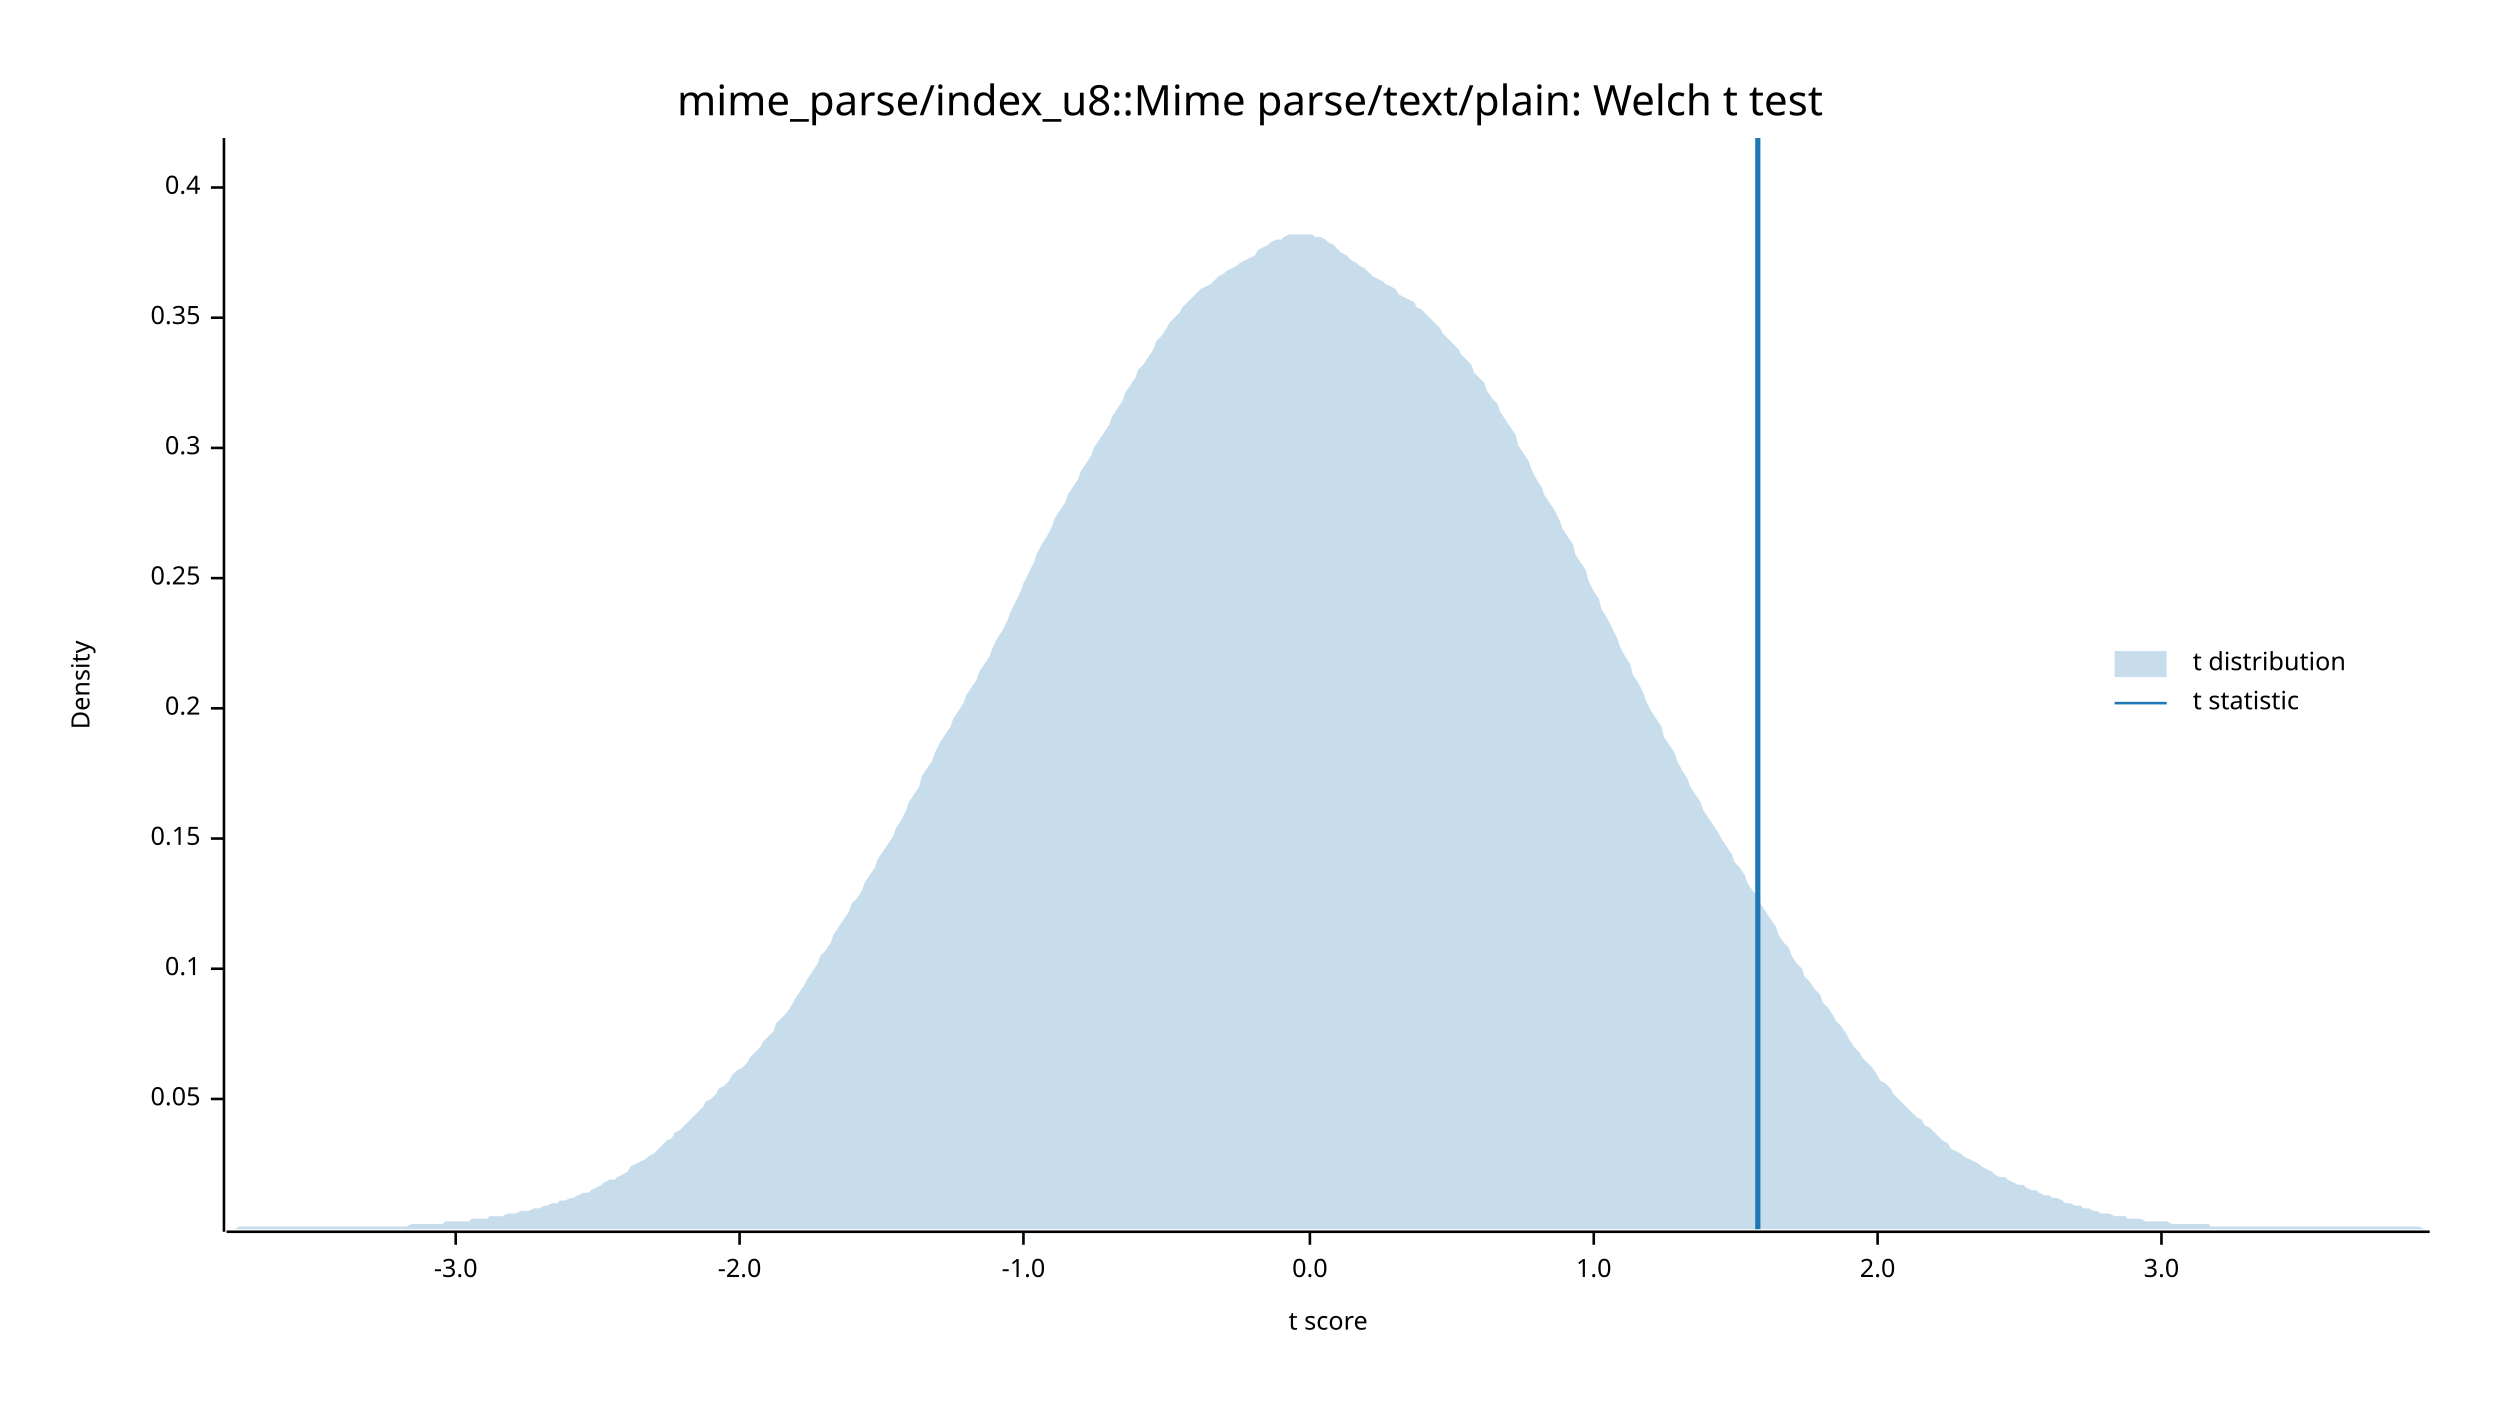
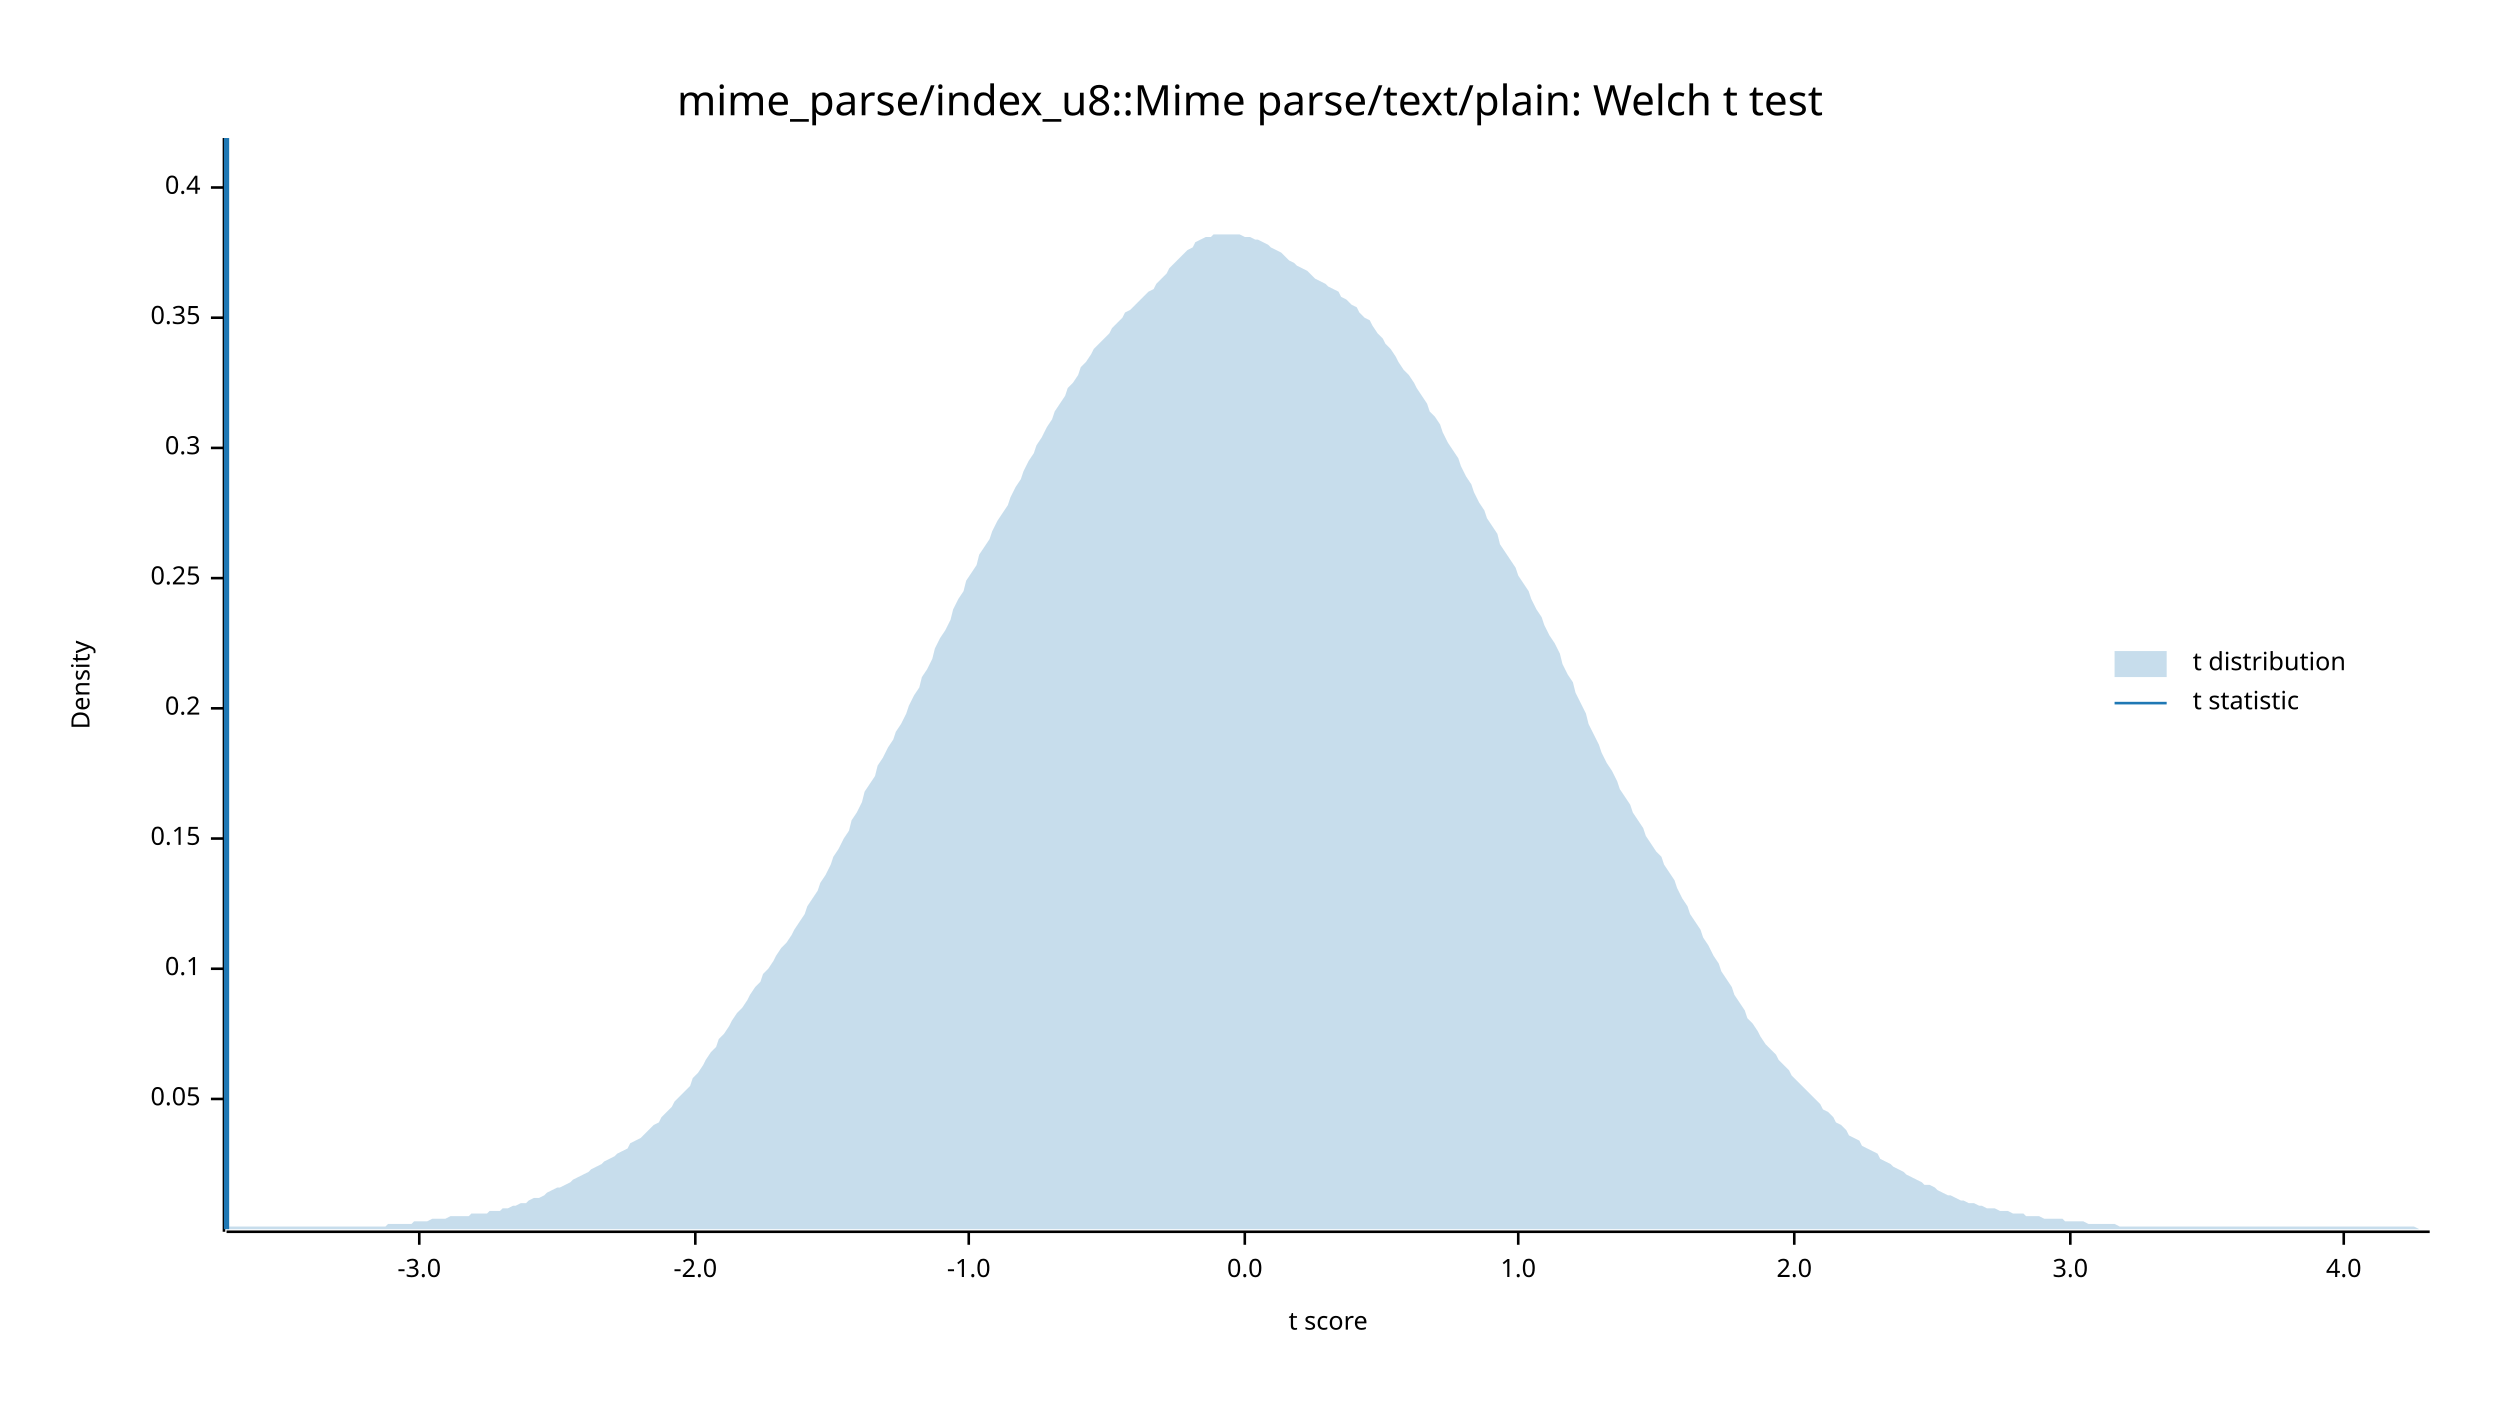
<svg xmlns="http://www.w3.org/2000/svg" width="960" height="540" viewBox="0 0 960 540">
  <text x="480" y="32" dy="0.76em" text-anchor="middle" font-family="sans-serif" font-size="16.129" opacity="1" fill="#000000">
mime_parse/index_u8::Mime parse/text/plain: Welch t test
</text>
  <text x="27" y="263" dy="0.76em" text-anchor="middle" font-family="sans-serif" font-size="9.677" opacity="1" fill="#000000" transform="rotate(270, 27, 263)">
Density
</text>
  <text x="510" y="513" dy="-0.5ex" text-anchor="middle" font-family="sans-serif" font-size="9.677" opacity="1" fill="#000000">
t score
</text>
  <polyline fill="none" opacity="1" stroke="#000000" stroke-width="1" points="86,53 86,473 " />
  <text x="77" y="422" dy="0.5ex" text-anchor="end" font-family="sans-serif" font-size="9.677" opacity="1" fill="#000000">
0.05
</text>
  <polyline fill="none" opacity="1" stroke="#000000" stroke-width="1" points="81,422 86,422 " />
  <text x="77" y="372" dy="0.5ex" text-anchor="end" font-family="sans-serif" font-size="9.677" opacity="1" fill="#000000">
0.1
</text>
  <polyline fill="none" opacity="1" stroke="#000000" stroke-width="1" points="81,372 86,372 " />
  <text x="77" y="322" dy="0.5ex" text-anchor="end" font-family="sans-serif" font-size="9.677" opacity="1" fill="#000000">
0.15
</text>
  <polyline fill="none" opacity="1" stroke="#000000" stroke-width="1" points="81,322 86,322 " />
  <text x="77" y="272" dy="0.5ex" text-anchor="end" font-family="sans-serif" font-size="9.677" opacity="1" fill="#000000">
0.2
</text>
  <polyline fill="none" opacity="1" stroke="#000000" stroke-width="1" points="81,272 86,272 " />
  <text x="77" y="222" dy="0.5ex" text-anchor="end" font-family="sans-serif" font-size="9.677" opacity="1" fill="#000000">
0.25
</text>
  <polyline fill="none" opacity="1" stroke="#000000" stroke-width="1" points="81,222 86,222 " />
  <text x="77" y="172" dy="0.5ex" text-anchor="end" font-family="sans-serif" font-size="9.677" opacity="1" fill="#000000">
0.3
</text>
  <polyline fill="none" opacity="1" stroke="#000000" stroke-width="1" points="81,172 86,172 " />
  <text x="77" y="122" dy="0.5ex" text-anchor="end" font-family="sans-serif" font-size="9.677" opacity="1" fill="#000000">
0.35
</text>
  <polyline fill="none" opacity="1" stroke="#000000" stroke-width="1" points="81,122 86,122 " />
  <text x="77" y="72" dy="0.5ex" text-anchor="end" font-family="sans-serif" font-size="9.677" opacity="1" fill="#000000">
0.4
</text>
  <polyline fill="none" opacity="1" stroke="#000000" stroke-width="1" points="81,72 86,72 " />
  <polyline fill="none" opacity="1" stroke="#000000" stroke-width="1" points="87,473 933,473 " />
-   <text x="175" y="483" dy="0.76em" text-anchor="middle" font-family="sans-serif" font-size="9.677" opacity="1" fill="#000000">
+   <text x="161" y="483" dy="0.76em" text-anchor="middle" font-family="sans-serif" font-size="9.677" opacity="1" fill="#000000">
-3.0
</text>
-   <polyline fill="none" opacity="1" stroke="#000000" stroke-width="1" points="175,473 175,478 " />
-   <text x="284" y="483" dy="0.76em" text-anchor="middle" font-family="sans-serif" font-size="9.677" opacity="1" fill="#000000">
+   <polyline fill="none" opacity="1" stroke="#000000" stroke-width="1" points="161,473 161,478 " />
+   <text x="267" y="483" dy="0.76em" text-anchor="middle" font-family="sans-serif" font-size="9.677" opacity="1" fill="#000000">
-2.0
</text>
-   <polyline fill="none" opacity="1" stroke="#000000" stroke-width="1" points="284,473 284,478 " />
-   <text x="393" y="483" dy="0.76em" text-anchor="middle" font-family="sans-serif" font-size="9.677" opacity="1" fill="#000000">
+   <polyline fill="none" opacity="1" stroke="#000000" stroke-width="1" points="267,473 267,478 " />
+   <text x="372" y="483" dy="0.76em" text-anchor="middle" font-family="sans-serif" font-size="9.677" opacity="1" fill="#000000">
-1.0
</text>
-   <polyline fill="none" opacity="1" stroke="#000000" stroke-width="1" points="393,473 393,478 " />
-   <text x="503" y="483" dy="0.76em" text-anchor="middle" font-family="sans-serif" font-size="9.677" opacity="1" fill="#000000">
+   <polyline fill="none" opacity="1" stroke="#000000" stroke-width="1" points="372,473 372,478 " />
+   <text x="478" y="483" dy="0.76em" text-anchor="middle" font-family="sans-serif" font-size="9.677" opacity="1" fill="#000000">
0.0
</text>
-   <polyline fill="none" opacity="1" stroke="#000000" stroke-width="1" points="503,473 503,478 " />
-   <text x="612" y="483" dy="0.76em" text-anchor="middle" font-family="sans-serif" font-size="9.677" opacity="1" fill="#000000">
+   <polyline fill="none" opacity="1" stroke="#000000" stroke-width="1" points="478,473 478,478 " />
+   <text x="583" y="483" dy="0.76em" text-anchor="middle" font-family="sans-serif" font-size="9.677" opacity="1" fill="#000000">
1.0
</text>
-   <polyline fill="none" opacity="1" stroke="#000000" stroke-width="1" points="612,473 612,478 " />
-   <text x="721" y="483" dy="0.76em" text-anchor="middle" font-family="sans-serif" font-size="9.677" opacity="1" fill="#000000">
+   <polyline fill="none" opacity="1" stroke="#000000" stroke-width="1" points="583,473 583,478 " />
+   <text x="689" y="483" dy="0.76em" text-anchor="middle" font-family="sans-serif" font-size="9.677" opacity="1" fill="#000000">
2.0
</text>
-   <polyline fill="none" opacity="1" stroke="#000000" stroke-width="1" points="721,473 721,478 " />
-   <text x="830" y="483" dy="0.76em" text-anchor="middle" font-family="sans-serif" font-size="9.677" opacity="1" fill="#000000">
+   <polyline fill="none" opacity="1" stroke="#000000" stroke-width="1" points="689,473 689,478 " />
+   <text x="795" y="483" dy="0.76em" text-anchor="middle" font-family="sans-serif" font-size="9.677" opacity="1" fill="#000000">
3.0
</text>
-   <polyline fill="none" opacity="1" stroke="#000000" stroke-width="1" points="830,473 830,478 " />
-   <polygon opacity="0.25" fill="#1F78B4" points="87,472 88,472 90,472 92,471 93,471 95,471 97,471 98,471 100,471 102,471 103,471 105,471 107,471 109,471 110,471 112,471 114,471 115,471 117,471 119,471 120,471 122,471 124,471 125,471 127,471 129,471 131,471 132,471 134,471 136,471 137,471 139,471 141,471 142,471 144,471 146,471 148,471 149,471 151,471 153,471 154,471 156,471 158,470 159,470 161,470 163,470 164,470 166,470 168,470 170,470 171,469 173,469 175,469 176,469 178,469 180,469 181,468 183,468 185,468 187,468 188,467 190,467 192,467 193,467 195,466 197,466 198,466 200,465 202,465 203,465 205,464 207,464 209,463 210,463 212,462 214,462 215,461 217,461 219,460 220,460 222,459 224,458 226,458 227,457 229,456 231,455 232,454 234,453 236,453 237,452 239,451 241,450 242,448 244,447 246,446 248,445 249,444 251,443 253,441 254,440 256,438 258,437 259,435 261,434 263,432 265,430 266,429 268,427 270,425 271,423 273,422 275,420 276,418 278,417 280,415 281,413 283,411 285,410 287,408 288,406 290,404 292,402 293,400 295,398 297,396 298,393 300,391 302,389 304,386 305,384 307,381 309,378 310,376 312,373 314,370 315,367 317,365 319,362 320,359 322,356 324,353 326,350 327,347 329,345 331,342 332,339 334,336 336,333 337,330 339,327 341,324 343,321 344,318 346,315 348,311 349,308 351,305 353,302 354,298 356,295 358,292 359,289 361,285 363,282 365,279 366,276 368,273 370,270 371,267 373,264 375,261 376,258 378,255 380,252 381,249 383,245 385,242 387,238 388,235 390,231 392,227 393,224 395,220 397,216 398,213 400,209 402,206 404,202 405,199 407,196 409,193 410,190 412,187 414,184 415,181 417,178 419,175 420,172 422,169 424,166 426,163 427,160 429,157 431,154 432,151 434,148 436,145 437,142 439,140 441,137 443,134 444,131 446,129 448,126 449,124 451,122 453,120 454,118 456,116 458,114 459,113 461,111 463,110 465,109 466,108 468,106 470,105 471,104 473,103 475,102 476,101 478,100 480,99 482,98 483,96 485,95 487,94 488,93 490,92 492,92 493,91 495,90 497,90 498,90 500,90 502,90 504,90 505,91 507,91 509,92 510,93 512,94 514,96 515,97 517,98 519,100 521,101 522,102 524,103 526,105 527,106 529,107 531,108 532,109 534,110 536,111 537,113 539,114 541,115 543,116 544,118 546,119 548,121 549,122 551,124 553,126 554,128 556,130 558,132 560,134 561,136 563,138 565,140 566,143 568,145 570,147 571,150 573,153 575,155 576,158 578,161 580,164 582,167 583,171 585,174 587,177 588,180 590,184 592,187 593,190 595,193 597,196 599,200 600,203 602,206 604,209 605,213 607,216 609,219 610,223 612,227 614,230 615,234 617,237 619,241 621,245 622,248 624,252 626,255 627,259 629,262 631,266 632,269 634,273 636,276 638,279 639,283 641,286 643,289 644,292 646,296 648,299 649,302 651,305 653,308 654,311 656,314 658,317 660,320 661,322 663,325 665,328 666,331 668,333 670,336 671,339 673,342 675,344 676,347 678,350 680,353 682,356 683,359 685,362 687,364 688,367 690,370 692,372 693,375 695,377 697,380 699,382 700,385 702,387 704,390 705,392 707,394 709,397 710,399 712,402 714,404 715,406 717,408 719,410 721,413 722,415 724,416 726,418 727,420 729,422 731,424 732,425 734,427 736,429 738,430 739,432 741,433 743,435 744,436 746,438 748,439 749,441 751,442 753,443 754,444 756,445 758,446 760,447 761,448 763,449 765,450 766,451 768,452 770,452 771,453 773,454 775,455 777,455 778,456 780,457 782,457 783,458 785,459 787,459 788,460 790,460 792,461 793,462 795,462 797,463 799,463 800,464 802,464 804,465 805,465 807,466 809,466 810,466 812,467 814,467 816,467 817,468 819,468 821,468 822,468 824,469 826,469 827,469 829,469 831,469 832,469 834,470 836,470 838,470 839,470 841,470 843,470 844,470 846,470 848,470 849,471 851,471 853,471 855,471 856,471 858,471 860,471 861,471 863,471 865,471 866,471 868,471 870,471 871,471 873,471 875,471 877,471 878,471 880,471 882,471 883,471 885,471 887,471 888,471 890,471 892,471 894,471 895,471 897,471 899,471 900,471 902,471 904,471 905,471 907,471 909,471 910,471 912,471 914,471 916,471 917,471 919,471 921,471 922,471 924,471 926,471 927,471 929,471 931,472 933,472 933,472 87,472 " />
-   <polyline fill="none" opacity="1" stroke="#1F78B4" stroke-width="2" points="675,472 675,53 " />
+   <polyline fill="none" opacity="1" stroke="#000000" stroke-width="1" points="795,473 795,478 " />
+   <text x="900" y="483" dy="0.76em" text-anchor="middle" font-family="sans-serif" font-size="9.677" opacity="1" fill="#000000">
+ 4.0
+ </text>
+   <polyline fill="none" opacity="1" stroke="#000000" stroke-width="1" points="900,473 900,478 " />
+   <polygon opacity="0.25" fill="#1F78B4" points="87,471 88,471 90,471 92,471 93,471 95,471 97,471 98,471 100,471 102,471 103,471 105,471 107,471 109,471 110,471 112,471 114,471 115,471 117,471 119,471 120,471 122,471 124,471 125,471 127,471 129,471 131,471 132,471 134,471 136,471 137,471 139,471 141,471 142,471 144,471 146,471 148,471 149,470 151,470 153,470 154,470 156,470 158,470 159,469 161,469 163,469 164,469 166,468 168,468 170,468 171,468 173,467 175,467 176,467 178,467 180,467 181,466 183,466 185,466 187,466 188,465 190,465 192,465 193,464 195,464 197,463 198,463 200,462 202,462 203,461 205,460 207,460 209,459 210,458 212,457 214,456 215,456 217,455 219,454 220,453 222,452 224,451 226,450 227,449 229,448 231,447 232,446 234,445 236,444 237,443 239,442 241,441 242,439 244,438 246,437 248,435 249,434 251,432 253,431 254,429 256,427 258,425 259,423 261,421 263,419 265,417 266,414 268,412 270,409 271,407 273,404 275,402 276,399 278,397 280,394 281,392 283,389 285,387 287,384 288,382 290,379 292,377 293,374 295,372 297,369 298,367 300,364 302,362 304,359 305,357 307,354 309,351 310,348 312,345 314,342 315,339 317,336 319,332 320,329 322,326 324,322 326,319 327,315 329,312 331,308 332,304 334,301 336,298 337,294 339,291 341,287 343,284 344,281 346,278 348,274 349,271 351,267 353,264 354,260 356,257 358,253 359,249 361,245 363,242 365,238 366,234 368,230 370,227 371,223 373,220 375,217 376,213 378,210 380,207 381,204 383,200 385,197 387,194 388,191 390,187 392,184 393,181 395,177 397,174 398,171 400,168 402,164 404,161 405,158 407,155 409,152 410,149 412,147 414,144 415,141 417,139 419,136 420,134 422,132 424,130 426,128 427,126 429,124 431,122 432,120 434,119 436,117 437,116 439,114 441,112 443,111 444,109 446,107 448,105 449,103 451,101 453,99 454,98 456,96 458,95 459,93 461,92 463,91 465,91 466,90 468,90 470,90 471,90 473,90 475,90 476,90 478,91 480,91 482,92 483,92 485,93 487,94 488,95 490,96 492,97 493,98 495,100 497,101 498,102 500,103 502,104 504,106 505,107 507,108 509,109 510,110 512,111 514,112 515,114 517,115 519,117 521,118 522,120 524,122 526,123 527,125 529,128 531,130 532,132 534,134 536,137 537,139 539,142 541,144 543,147 544,149 546,152 548,155 549,158 551,160 553,163 554,166 556,170 558,173 560,176 561,179 563,183 565,186 566,189 568,193 570,196 571,199 573,202 575,205 576,209 578,212 580,215 582,218 583,221 585,224 587,227 588,230 590,234 592,237 593,240 595,244 597,247 599,251 600,255 602,259 604,262 605,266 607,270 609,274 610,278 612,282 614,286 615,289 617,293 619,296 621,300 622,303 624,306 626,309 627,312 629,315 631,318 632,321 634,324 636,327 638,329 639,332 641,335 643,338 644,341 646,345 648,348 649,351 651,354 653,357 654,360 656,363 658,367 660,370 661,373 663,376 665,379 666,382 668,385 670,388 671,391 673,393 675,396 676,398 678,401 680,403 682,405 683,407 685,409 687,411 688,413 690,415 692,417 693,418 695,420 697,422 699,424 700,426 702,427 704,429 705,431 707,432 709,434 710,436 712,437 714,438 715,440 717,441 719,442 721,443 722,445 724,446 726,447 727,448 729,449 731,450 732,451 734,452 736,453 738,454 739,455 741,455 743,456 744,457 746,458 748,459 749,459 751,460 753,461 754,461 756,462 758,462 760,463 761,463 763,464 765,464 766,464 768,465 770,465 771,465 773,466 775,466 777,466 778,467 780,467 782,467 783,467 785,468 787,468 788,468 790,468 792,468 793,469 795,469 797,469 799,469 800,469 802,470 804,470 805,470 807,470 809,470 810,470 812,470 814,471 816,471 817,471 819,471 821,471 822,471 824,471 826,471 827,471 829,471 831,471 832,471 834,471 836,471 838,471 839,471 841,471 843,471 844,471 846,471 848,471 849,471 851,471 853,471 855,471 856,471 858,471 860,471 861,471 863,471 865,471 866,471 868,471 870,471 871,471 873,471 875,471 877,471 878,471 880,471 882,471 883,471 885,471 887,471 888,471 890,471 892,471 894,471 895,471 897,471 899,471 900,471 902,471 904,471 905,471 907,471 909,471 910,471 912,471 914,471 916,471 917,471 919,471 921,471 922,471 924,471 926,471 927,471 929,472 931,472 933,472 933,472 87,472 " />
+   <polyline fill="none" opacity="1" stroke="#1F78B4" stroke-width="2" points="87,472 87,53 " />
  <text x="842" y="250" dy="0.76em" text-anchor="start" font-family="sans-serif" font-size="9.677" opacity="1" fill="#000000">
t distribution
</text>
  <text x="842" y="265" dy="0.76em" text-anchor="start" font-family="sans-serif" font-size="9.677" opacity="1" fill="#000000">
t statistic
</text>
  <rect x="812" y="250" width="20" height="10" opacity="0.25" fill="#1F78B4" stroke="none" />
  <polyline fill="none" opacity="1" stroke="#1F78B4" stroke-width="1" points="812,270 832,270 " />
</svg>
